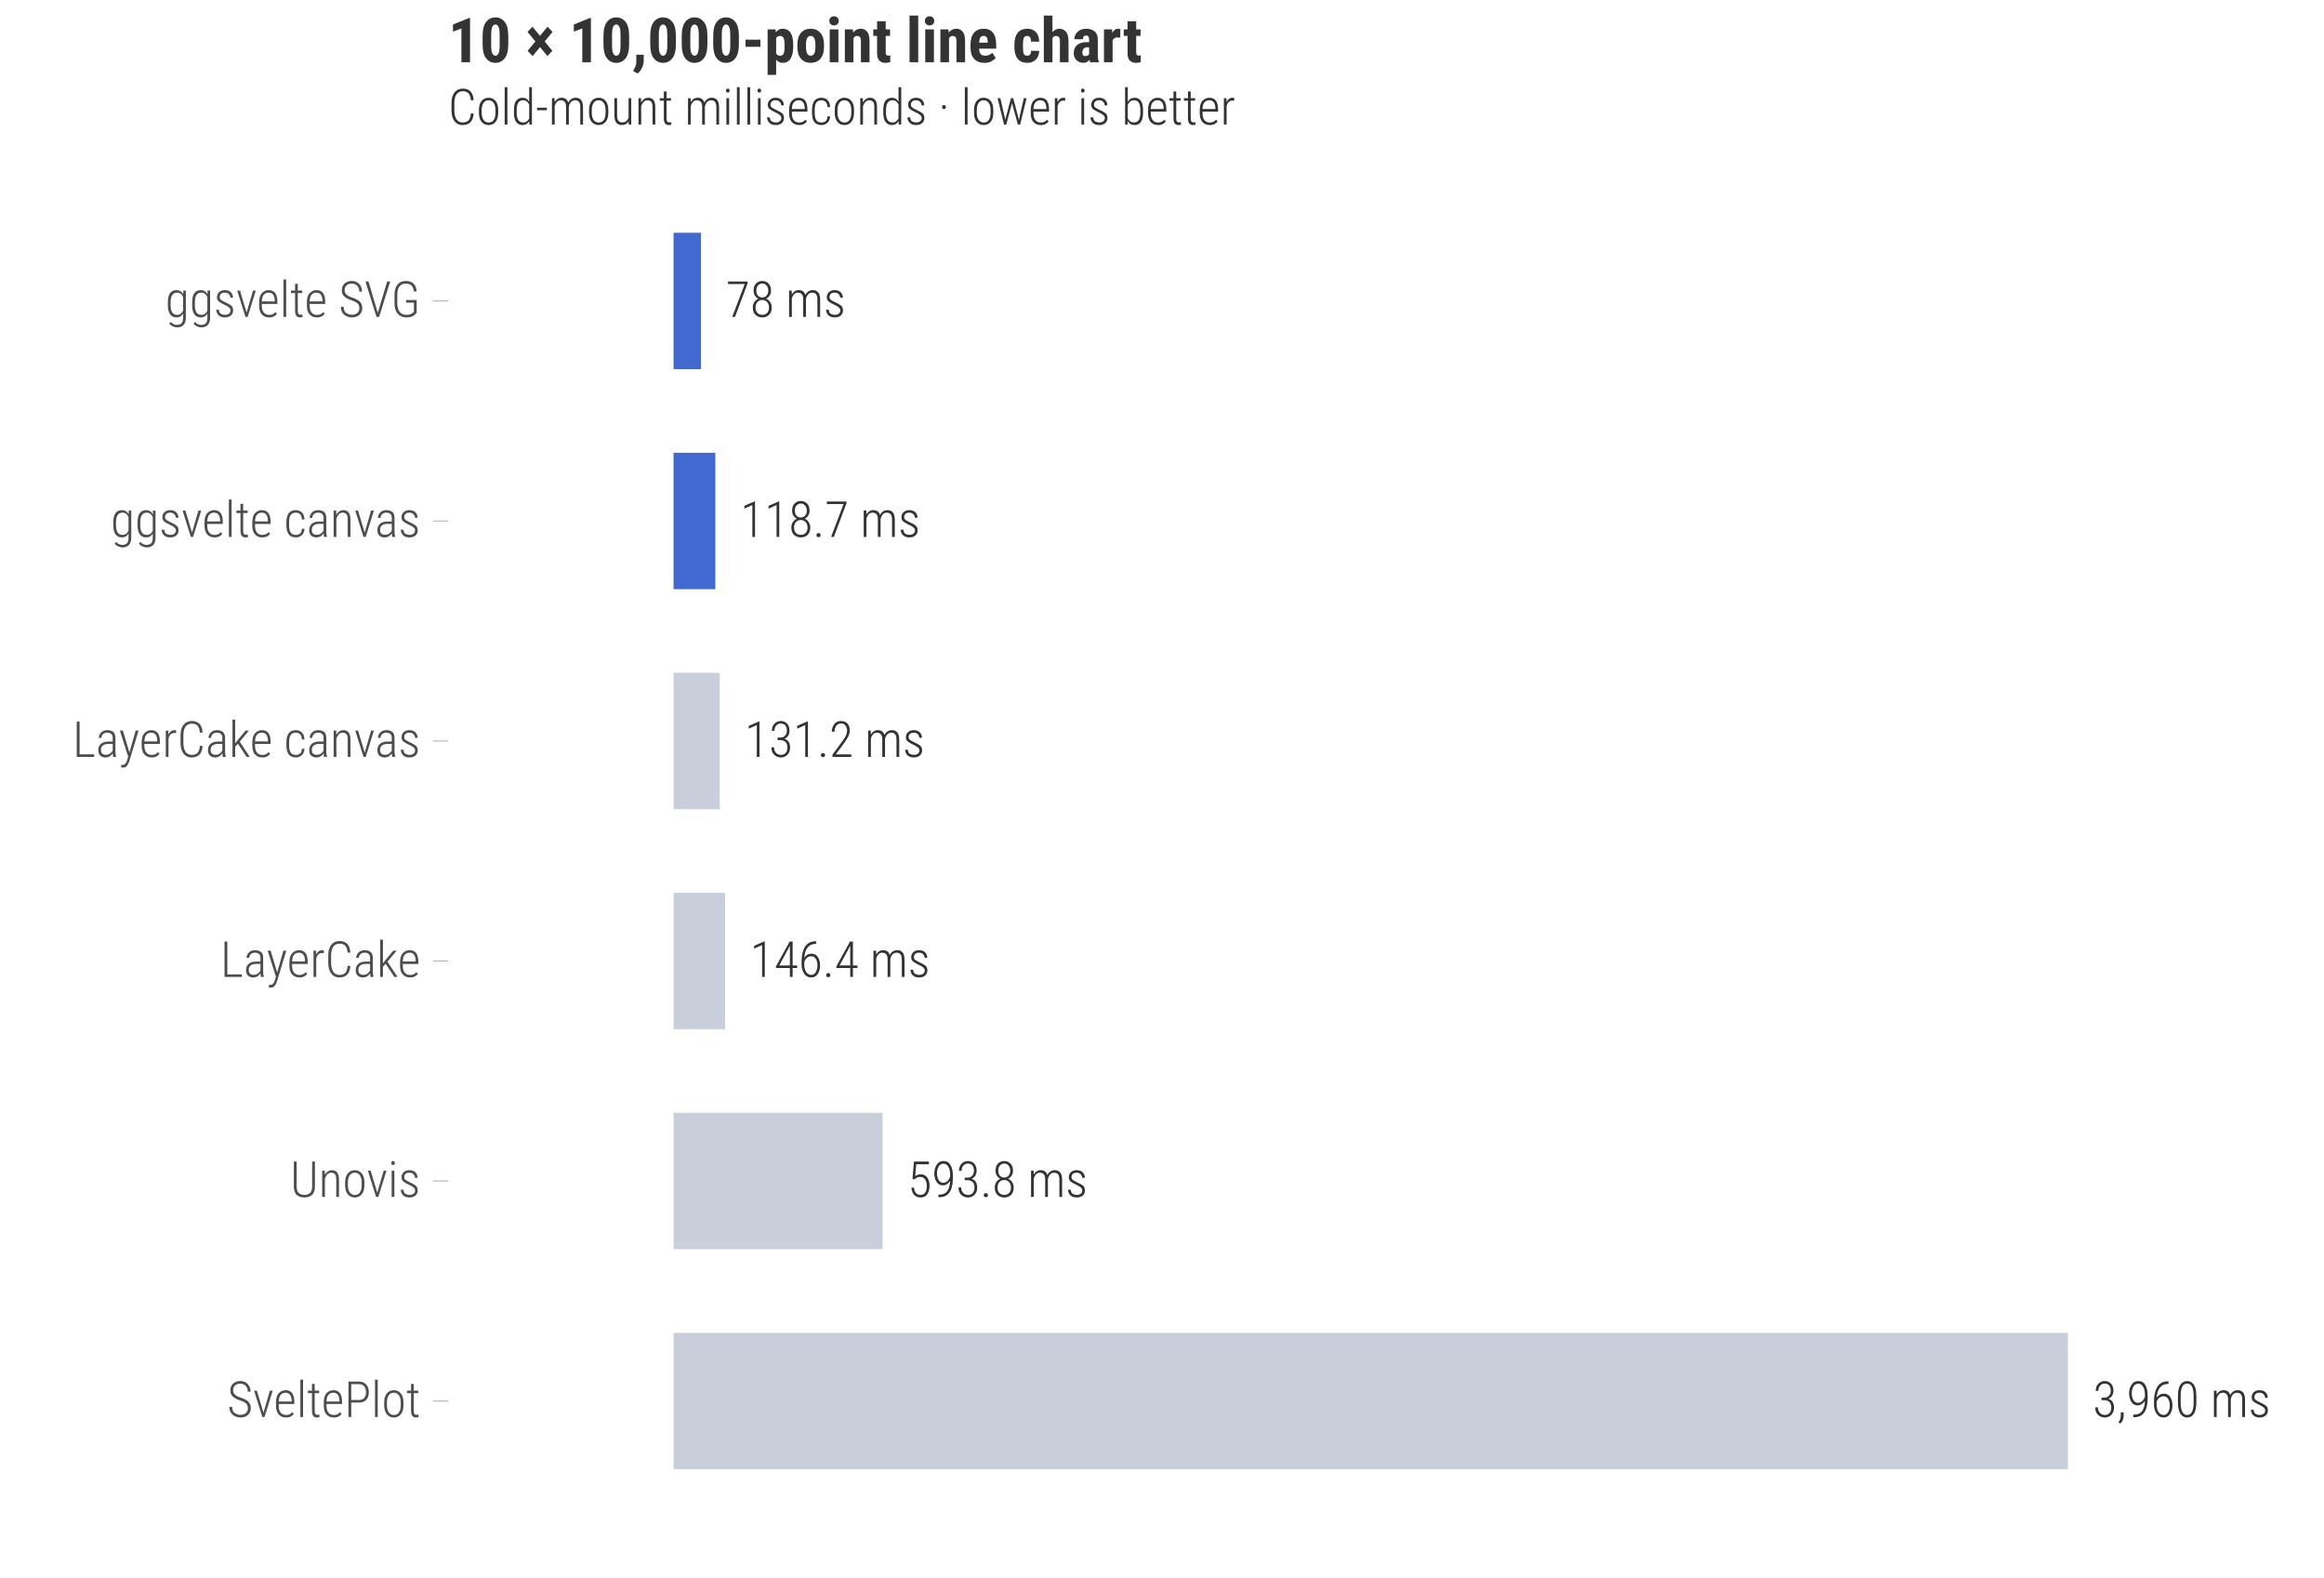
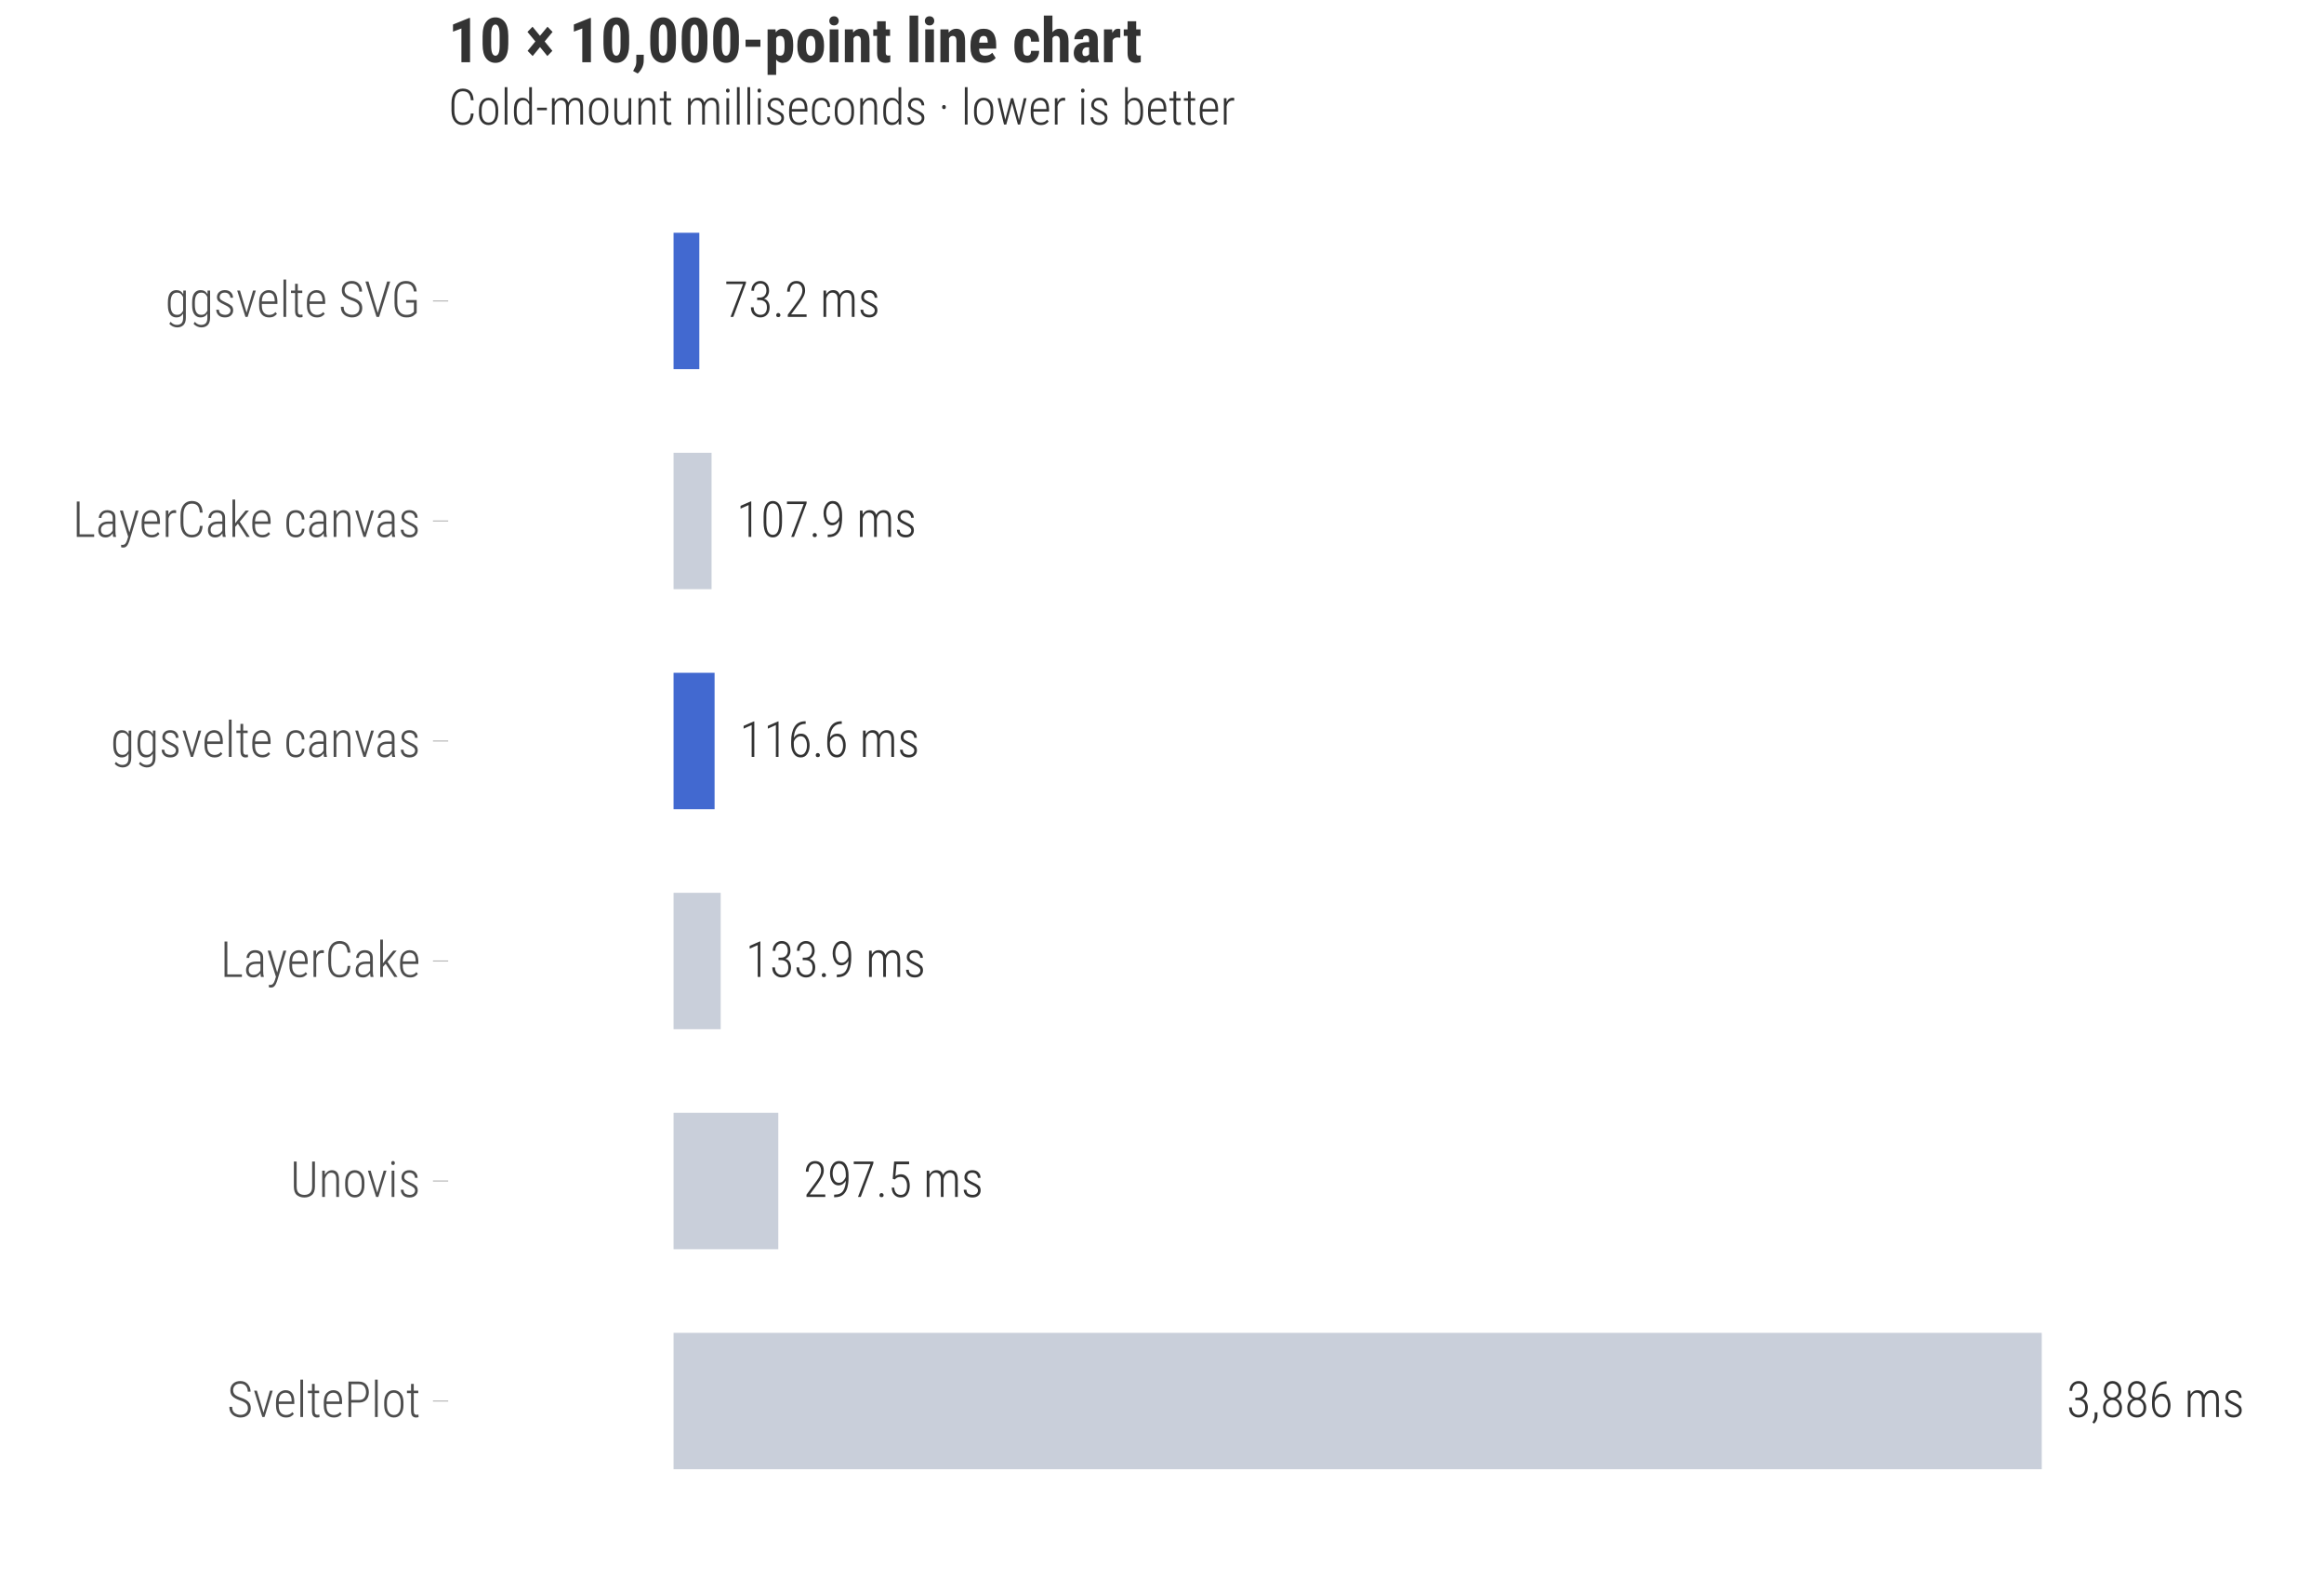
- <svg xmlns="http://www.w3.org/2000/svg" width="560" height="380" viewBox="0 0 560 380" role="img" aria-label="Bar chart of cold-mount time for a 10-series by 10,000-point line chart: ggsvelte SVG 78 ms, ggsvelte canvas 118.7 ms, LayerCake 146.4 ms, LayerCake canvas 131.2 ms, Unovis 593.8 ms, SveltePlot 3,960 ms. Lower is better." class="gg-plot" font-family="&quot;Roboto Condensed&quot;, &quot;Arial Narrow&quot;, Arial, sans-serif" font-size="11" font-weight="300" text-rendering="optimizeLegibility" shape-rendering="geometricPrecision">
+ <svg xmlns="http://www.w3.org/2000/svg" width="560" height="380" viewBox="0 0 560 380" role="img" aria-label="Bar chart of cold-mount time for a 10-series by 10,000-point line chart: ggsvelte SVG 73.2 ms, ggsvelte canvas 116.6 ms, LayerCake 133.9 ms, LayerCake canvas 107.9 ms, Unovis 297.5 ms, SveltePlot 3,886 ms. Lower is better." class="gg-plot" font-family="&quot;Roboto Condensed&quot;, &quot;Arial Narrow&quot;, Arial, sans-serif" font-size="11" font-weight="300" text-rendering="optimizeLegibility" shape-rendering="geometricPrecision">
  <rect class="gg-paper" width="560" height="380" fill="var(--gg-paper, #ffffff)" />
  <text class="gg-title" x="108" y="15" font-size="15" font-weight="700" fill="var(--gg-ink, #333333)">10 × 10,000-point line chart</text>
  <text class="gg-subtitle" x="108" y="30" font-size="12" font-weight="300" fill="var(--gg-ink, #333333)">Cold-mount milliseconds · lower is better</text>
  <defs>
    <clipPath id="gg-clip-0">
      <rect width="448" height="318" />
    </clipPath>
  </defs>
  <g class="gg-panel" data-panel="0" transform="translate(108,46)">
    <rect class="gg-panel-background" width="448" height="318" fill="var(--gg-panel, #ffffff)" />
    <g class="gg-grid" stroke="var(--gg-grid, transparent)" stroke-width="0.25" vector-effect="non-scaling-stroke">
      <line x1="54.3" y1="0" x2="54.3" y2="318" />
      <line x1="139.15" y1="0" x2="139.15" y2="318" />
      <line x1="224" y1="0" x2="224" y2="318" />
      <line x1="308.85" y1="0" x2="308.85" y2="318" />
      <line x1="393.7" y1="0" x2="393.7" y2="318" />
      <line x1="0" y1="291.5" x2="448" y2="291.5" />
      <line x1="0" y1="238.5" x2="448" y2="238.5" />
      <line x1="0" y1="185.5" x2="448" y2="185.5" />
      <line x1="0" y1="132.5" x2="448" y2="132.5" />
      <line x1="0" y1="79.5" x2="448" y2="79.5" />
      <line x1="0" y1="26.5" x2="448" y2="26.5" />
    </g>
    <g class="gg-marks" clip-path="url(#gg-clip-0)">
      <g class="gg-batch gg-rects" data-layer="0">
-         <rect x="54.3" y="10.07" width="6.62" height="32.86" fill="#4269d0" />
-         <rect x="54.3" y="63.07" width="10.07" height="32.86" fill="#4269d0" />
-         <rect x="54.3" y="116.07" width="11.13" height="32.86" fill="#c9cfda" />
-         <rect x="54.3" y="169.07" width="12.42" height="32.86" fill="#c9cfda" />
-         <rect x="54.3" y="222.07" width="50.38" height="32.86" fill="#c9cfda" />
-         <rect x="54.3" y="275.07" width="335.99" height="32.86" fill="#c9cfda" />
+         <rect x="54.3" y="10.07" width="6.21" height="32.86" fill="#4269d0" />
+         <rect x="54.3" y="63.07" width="9.16" height="32.86" fill="#c9cfda" />
+         <rect x="54.3" y="116.07" width="9.89" height="32.86" fill="#4269d0" />
+         <rect x="54.3" y="169.07" width="11.36" height="32.86" fill="#c9cfda" />
+         <rect x="54.3" y="222.07" width="25.24" height="32.86" fill="#c9cfda" />
+         <rect x="54.3" y="275.07" width="329.69" height="32.86" fill="#c9cfda" />
      </g>
      <g class="gg-batch gg-glyphs" data-layer="1" font-size="12" text-anchor="start">
-         <text x="66.92" y="26.5" dy="0.32em" fill="var(--gg-ink, #333333)">78 ms</text>
-         <text x="70.37" y="79.5" dy="0.32em" fill="var(--gg-ink, #333333)">118.7 ms</text>
-         <text x="71.44" y="132.5" dy="0.32em" fill="var(--gg-ink, #333333)">131.2 ms</text>
-         <text x="72.72" y="185.5" dy="0.32em" fill="var(--gg-ink, #333333)">146.4 ms</text>
-         <text x="110.69" y="238.5" dy="0.32em" fill="var(--gg-ink, #333333)">593.8 ms</text>
-         <text x="396.29" y="291.5" dy="0.32em" fill="var(--gg-ink, #333333)">3,960 ms</text>
+         <text x="66.51" y="26.5" dy="0.32em" fill="var(--gg-ink, #333333)">73.2 ms</text>
+         <text x="69.46" y="79.5" dy="0.32em" fill="var(--gg-ink, #333333)">107.9 ms</text>
+         <text x="70.2" y="132.5" dy="0.32em" fill="var(--gg-ink, #333333)">116.6 ms</text>
+         <text x="71.66" y="185.5" dy="0.32em" fill="var(--gg-ink, #333333)">133.9 ms</text>
+         <text x="85.55" y="238.5" dy="0.32em" fill="var(--gg-ink, #333333)">297.5 ms</text>
+         <text x="389.99" y="291.5" dy="0.32em" fill="var(--gg-ink, #333333)">3,886 ms</text>
      </g>
    </g>
    <rect class="gg-panel-border" width="448" height="318" fill="none" stroke="var(--gg-panelBorder, transparent)" stroke-width="0.5" vector-effect="non-scaling-stroke" />
  </g>
  <g class="gg-axis gg-axis-y" transform="translate(108,46)">
    <g class="gg-tick" transform="translate(0,291.5)">
      <line x2="-3.67" stroke="var(--gg-tickColor, #b3b3b3)" stroke-width="0.25" vector-effect="non-scaling-stroke" />
      <text x="-6.67" dy="0.32em" text-anchor="end" fill="var(--gg-axisText, #4d4d4d)" font-size="12" font-weight="300">SveltePlot</text>
    </g>
    <g class="gg-tick" transform="translate(0,238.5)">
      <line x2="-3.67" stroke="var(--gg-tickColor, #b3b3b3)" stroke-width="0.25" vector-effect="non-scaling-stroke" />
      <text x="-6.67" dy="0.32em" text-anchor="end" fill="var(--gg-axisText, #4d4d4d)" font-size="12" font-weight="300">Unovis</text>
    </g>
    <g class="gg-tick" transform="translate(0,185.5)">
      <line x2="-3.67" stroke="var(--gg-tickColor, #b3b3b3)" stroke-width="0.25" vector-effect="non-scaling-stroke" />
      <text x="-6.67" dy="0.32em" text-anchor="end" fill="var(--gg-axisText, #4d4d4d)" font-size="12" font-weight="300">LayerCake</text>
    </g>
    <g class="gg-tick" transform="translate(0,132.5)">
      <line x2="-3.67" stroke="var(--gg-tickColor, #b3b3b3)" stroke-width="0.25" vector-effect="non-scaling-stroke" />
-       <text x="-6.67" dy="0.32em" text-anchor="end" fill="var(--gg-axisText, #4d4d4d)" font-size="12" font-weight="300">LayerCake canvas</text>
+       <text x="-6.67" dy="0.32em" text-anchor="end" fill="var(--gg-axisText, #4d4d4d)" font-size="12" font-weight="300">ggsvelte canvas</text>
    </g>
    <g class="gg-tick" transform="translate(0,79.5)">
      <line x2="-3.67" stroke="var(--gg-tickColor, #b3b3b3)" stroke-width="0.25" vector-effect="non-scaling-stroke" />
-       <text x="-6.67" dy="0.32em" text-anchor="end" fill="var(--gg-axisText, #4d4d4d)" font-size="12" font-weight="300">ggsvelte canvas</text>
+       <text x="-6.67" dy="0.32em" text-anchor="end" fill="var(--gg-axisText, #4d4d4d)" font-size="12" font-weight="300">LayerCake canvas</text>
    </g>
    <g class="gg-tick" transform="translate(0,26.5)">
      <line x2="-3.67" stroke="var(--gg-tickColor, #b3b3b3)" stroke-width="0.25" vector-effect="non-scaling-stroke" />
      <text x="-6.67" dy="0.32em" text-anchor="end" fill="var(--gg-axisText, #4d4d4d)" font-size="12" font-weight="300">ggsvelte SVG</text>
    </g>
  </g>
</svg>
